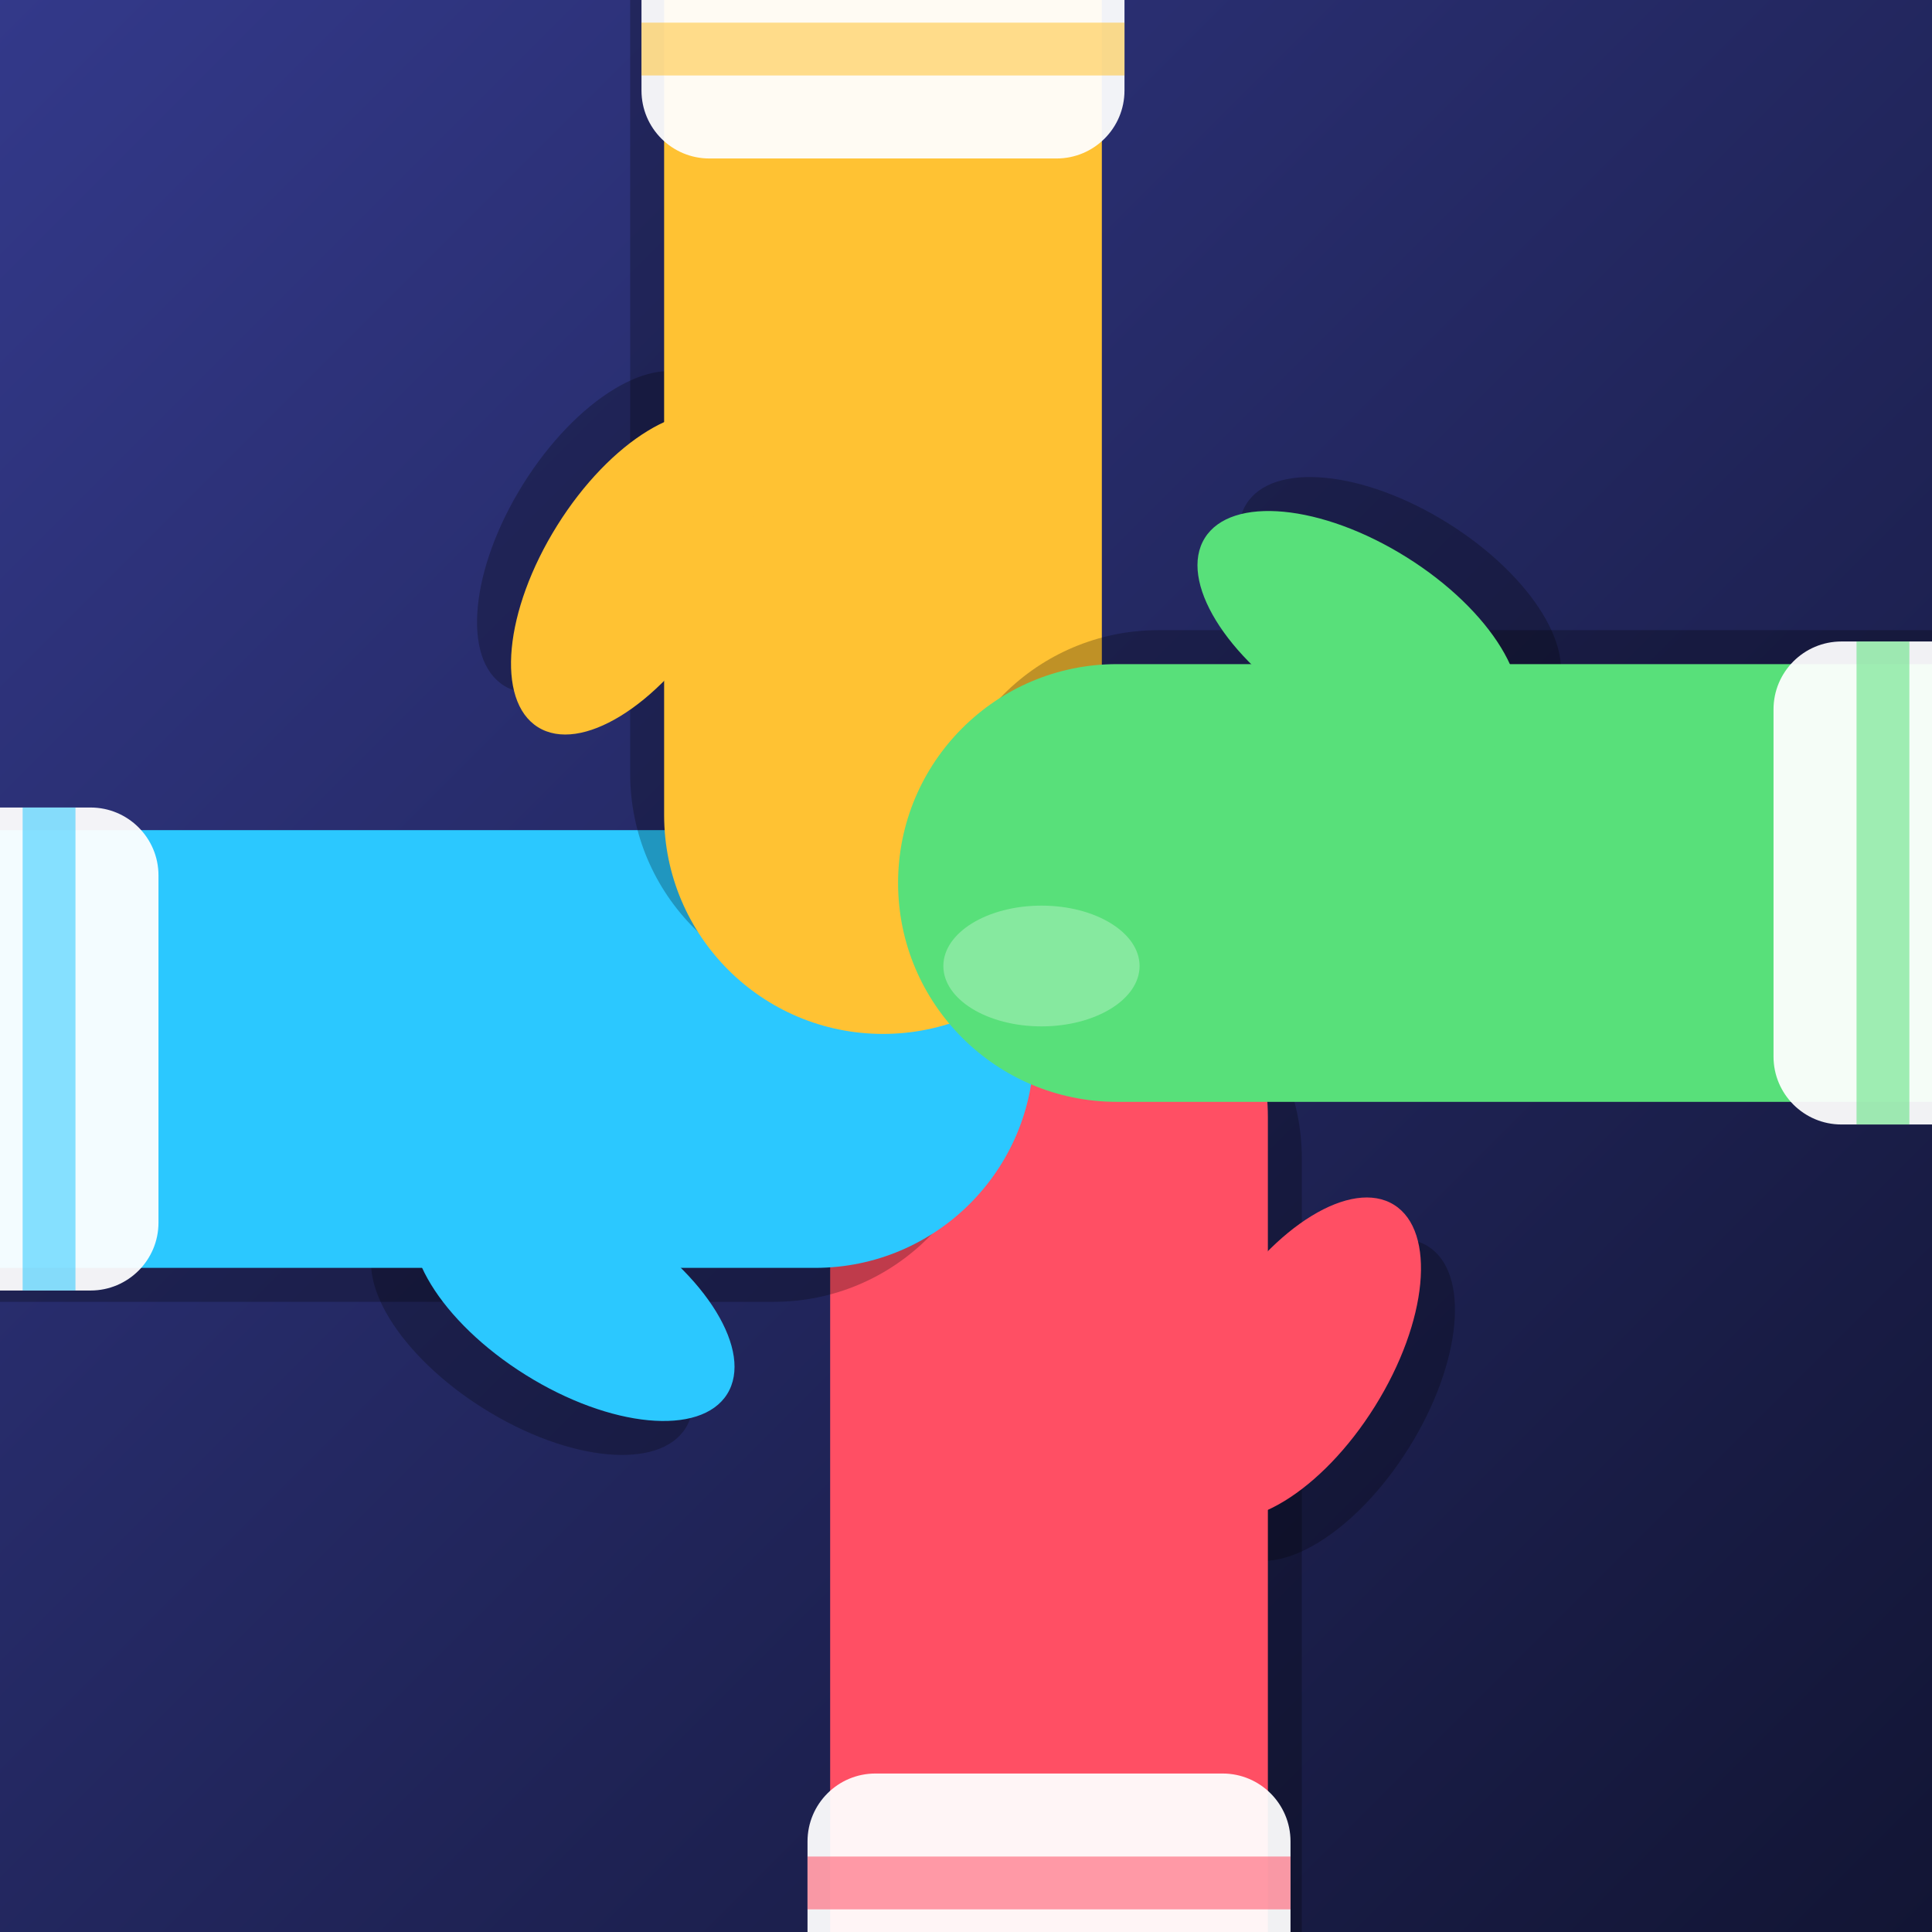
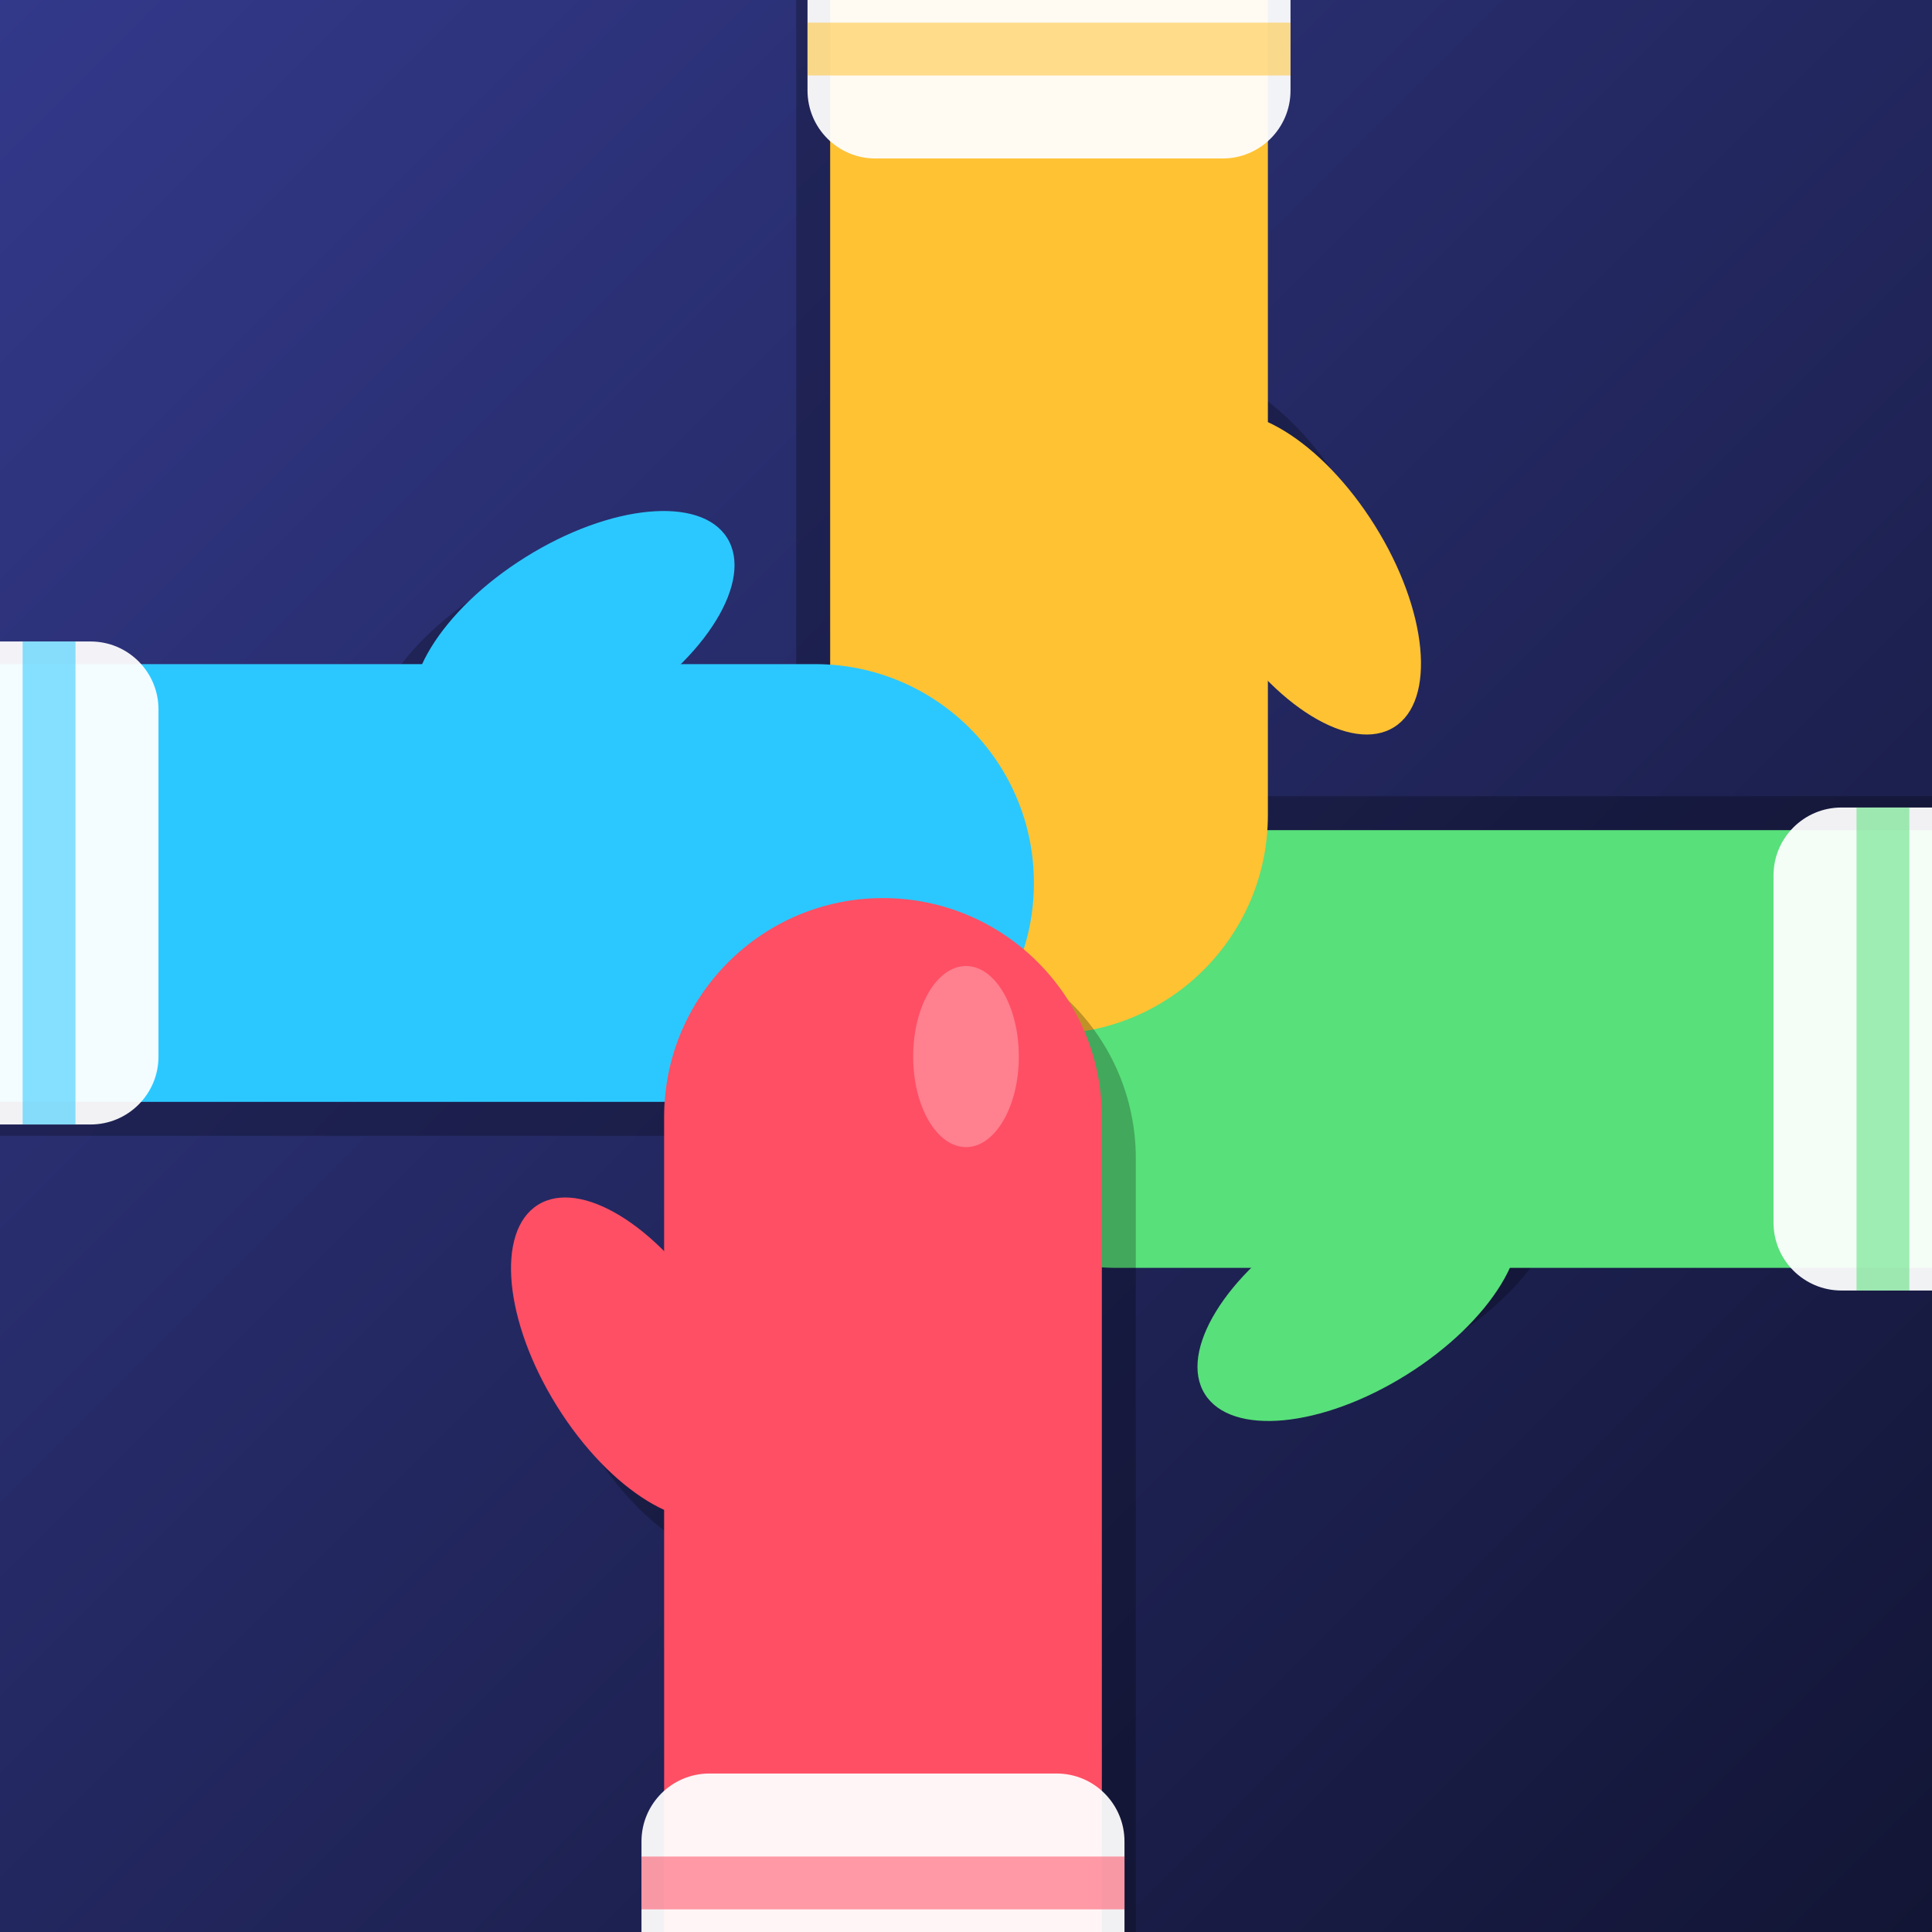
<svg xmlns="http://www.w3.org/2000/svg" viewBox="0 0 512 512">
  <defs>
-     <linearGradient id="hands-in-bg" x1="0" y1="0" x2="1" y2="1">
+     <linearGradient id="mit-reverse-bg" x1="0" y1="0" x2="1" y2="1">
      <stop offset="0" stop-color="#33398A" />
      <stop offset="1" stop-color="#121534" />
    </linearGradient>
  </defs>
-   <rect width="512" height="512" fill="url(#hands-in-bg)" />
-   <g transform="translate(256 256) rotate(0) translate(22 0)">
+   <rect width="512" height="512" fill="url(#mit-reverse-bg)" />
+   <g transform="translate(256 256) rotate(270) translate(-22 0)">
    <g transform="translate(9 11)" fill="#000" fill-opacity=".25">
      <path d="M-58 340V40A58 58 0 0 1 58 40V340Z" />
-       <ellipse cx="66" cy="104" rx="24" ry="48" transform="rotate(32 66 104)" />
+       <ellipse cx="-66" cy="104" rx="24" ry="48" transform="rotate(-32 -66 104)" />
+     </g>
+     <g fill="#58E07A">
+       <path d="M-58 340V40A58 58 0 0 1 58 40V340Z" />
+       <ellipse cx="-66" cy="104" rx="24" ry="48" transform="rotate(-32 -66 104)" />
+     </g>
+     <rect x="-64" y="214" width="128" height="130" rx="18" fill="#fff" fill-opacity=".94" />
+     <rect x="-64" y="236" width="128" height="14" fill="#58E07A" fill-opacity=".55" />
+     <ellipse cx="22" cy="24" rx="14" ry="24" transform="rotate(0 22 24)" fill="#fff" fill-opacity="0.28" />
+   </g>
+   <g transform="translate(256 256) rotate(180) translate(-22 0)">
+     <g transform="translate(9 11)" fill="#000" fill-opacity=".25">
+       <path d="M-58 340V40A58 58 0 0 1 58 40V340Z" />
+       <ellipse cx="-66" cy="104" rx="24" ry="48" transform="rotate(-32 -66 104)" />
+     </g>
+     <g fill="#FFC233">
+       <path d="M-58 340V40A58 58 0 0 1 58 40V340Z" />
+       <ellipse cx="-66" cy="104" rx="24" ry="48" transform="rotate(-32 -66 104)" />
+     </g>
+     <rect x="-64" y="214" width="128" height="130" rx="18" fill="#fff" fill-opacity=".94" />
+     <rect x="-64" y="236" width="128" height="14" fill="#FFC233" fill-opacity=".55" />
+     <ellipse cx="22" cy="24" rx="14" ry="24" transform="rotate(0 22 24)" fill="#fff" fill-opacity="0.28" />
+   </g>
+   <g transform="translate(256 256) rotate(90) translate(-22 0)">
+     <g transform="translate(9 11)" fill="#000" fill-opacity=".25">
+       <path d="M-58 340V40A58 58 0 0 1 58 40V340Z" />
+       <ellipse cx="-66" cy="104" rx="24" ry="48" transform="rotate(-32 -66 104)" />
+     </g>
+     <g fill="#2BC8FF">
+       <path d="M-58 340V40A58 58 0 0 1 58 40V340Z" />
+       <ellipse cx="-66" cy="104" rx="24" ry="48" transform="rotate(-32 -66 104)" />
+     </g>
+     <rect x="-64" y="214" width="128" height="130" rx="18" fill="#fff" fill-opacity=".94" />
+     <rect x="-64" y="236" width="128" height="14" fill="#2BC8FF" fill-opacity=".55" />
+     <ellipse cx="22" cy="24" rx="14" ry="24" transform="rotate(0 22 24)" fill="#fff" fill-opacity="0.28" />
+   </g>
+   <g transform="translate(256 256) rotate(0) translate(-22 0)">
+     <g transform="translate(9 11)" fill="#000" fill-opacity=".25">
+       <path d="M-58 340V40A58 58 0 0 1 58 40V340Z" />
+       <ellipse cx="-66" cy="104" rx="24" ry="48" transform="rotate(-32 -66 104)" />
    </g>
    <g fill="#FF4F64">
      <path d="M-58 340V40A58 58 0 0 1 58 40V340Z" />
-       <ellipse cx="66" cy="104" rx="24" ry="48" transform="rotate(32 66 104)" />
+       <ellipse cx="-66" cy="104" rx="24" ry="48" transform="rotate(-32 -66 104)" />
    </g>
    <rect x="-64" y="214" width="128" height="130" rx="18" fill="#fff" fill-opacity=".94" />
    <rect x="-64" y="236" width="128" height="14" fill="#FF4F64" fill-opacity=".55" />
-     <ellipse cx="-22" cy="20" rx="16" ry="26" transform="rotate(0 -22 20)" fill="#fff" fill-opacity="0.28" />
-   </g>
-   <g transform="translate(256 256) rotate(90) translate(22 0)">
-     <g transform="translate(9 11)" fill="#000" fill-opacity=".25">
-       <path d="M-58 340V40A58 58 0 0 1 58 40V340Z" />
-       <ellipse cx="66" cy="104" rx="24" ry="48" transform="rotate(32 66 104)" />
-     </g>
-     <g fill="#2BC8FF">
-       <path d="M-58 340V40A58 58 0 0 1 58 40V340Z" />
-       <ellipse cx="66" cy="104" rx="24" ry="48" transform="rotate(32 66 104)" />
-     </g>
-     <rect x="-64" y="214" width="128" height="130" rx="18" fill="#fff" fill-opacity=".94" />
-     <rect x="-64" y="236" width="128" height="14" fill="#2BC8FF" fill-opacity=".55" />
-     <ellipse cx="-22" cy="20" rx="16" ry="26" transform="rotate(0 -22 20)" fill="#fff" fill-opacity="0.28" />
-   </g>
-   <g transform="translate(256 256) rotate(180) translate(22 0)">
-     <g transform="translate(9 11)" fill="#000" fill-opacity=".25">
-       <path d="M-58 340V40A58 58 0 0 1 58 40V340Z" />
-       <ellipse cx="66" cy="104" rx="24" ry="48" transform="rotate(32 66 104)" />
-     </g>
-     <g fill="#FFC233">
-       <path d="M-58 340V40A58 58 0 0 1 58 40V340Z" />
-       <ellipse cx="66" cy="104" rx="24" ry="48" transform="rotate(32 66 104)" />
-     </g>
-     <rect x="-64" y="214" width="128" height="130" rx="18" fill="#fff" fill-opacity=".94" />
-     <rect x="-64" y="236" width="128" height="14" fill="#FFC233" fill-opacity=".55" />
-     <ellipse cx="-22" cy="20" rx="16" ry="26" transform="rotate(0 -22 20)" fill="#fff" fill-opacity="0.28" />
-   </g>
-   <g transform="translate(256 256) rotate(270) translate(22 0)">
-     <g transform="translate(9 11)" fill="#000" fill-opacity=".25">
-       <path d="M-58 340V40A58 58 0 0 1 58 40V340Z" />
-       <ellipse cx="66" cy="104" rx="24" ry="48" transform="rotate(32 66 104)" />
-     </g>
-     <g fill="#58E07A">
-       <path d="M-58 340V40A58 58 0 0 1 58 40V340Z" />
-       <ellipse cx="66" cy="104" rx="24" ry="48" transform="rotate(32 66 104)" />
-     </g>
-     <rect x="-64" y="214" width="128" height="130" rx="18" fill="#fff" fill-opacity=".94" />
-     <rect x="-64" y="236" width="128" height="14" fill="#58E07A" fill-opacity=".55" />
-     <ellipse cx="-22" cy="20" rx="16" ry="26" transform="rotate(0 -22 20)" fill="#fff" fill-opacity="0.28" />
+     <ellipse cx="22" cy="24" rx="14" ry="24" transform="rotate(0 22 24)" fill="#fff" fill-opacity="0.28" />
  </g>
</svg>
